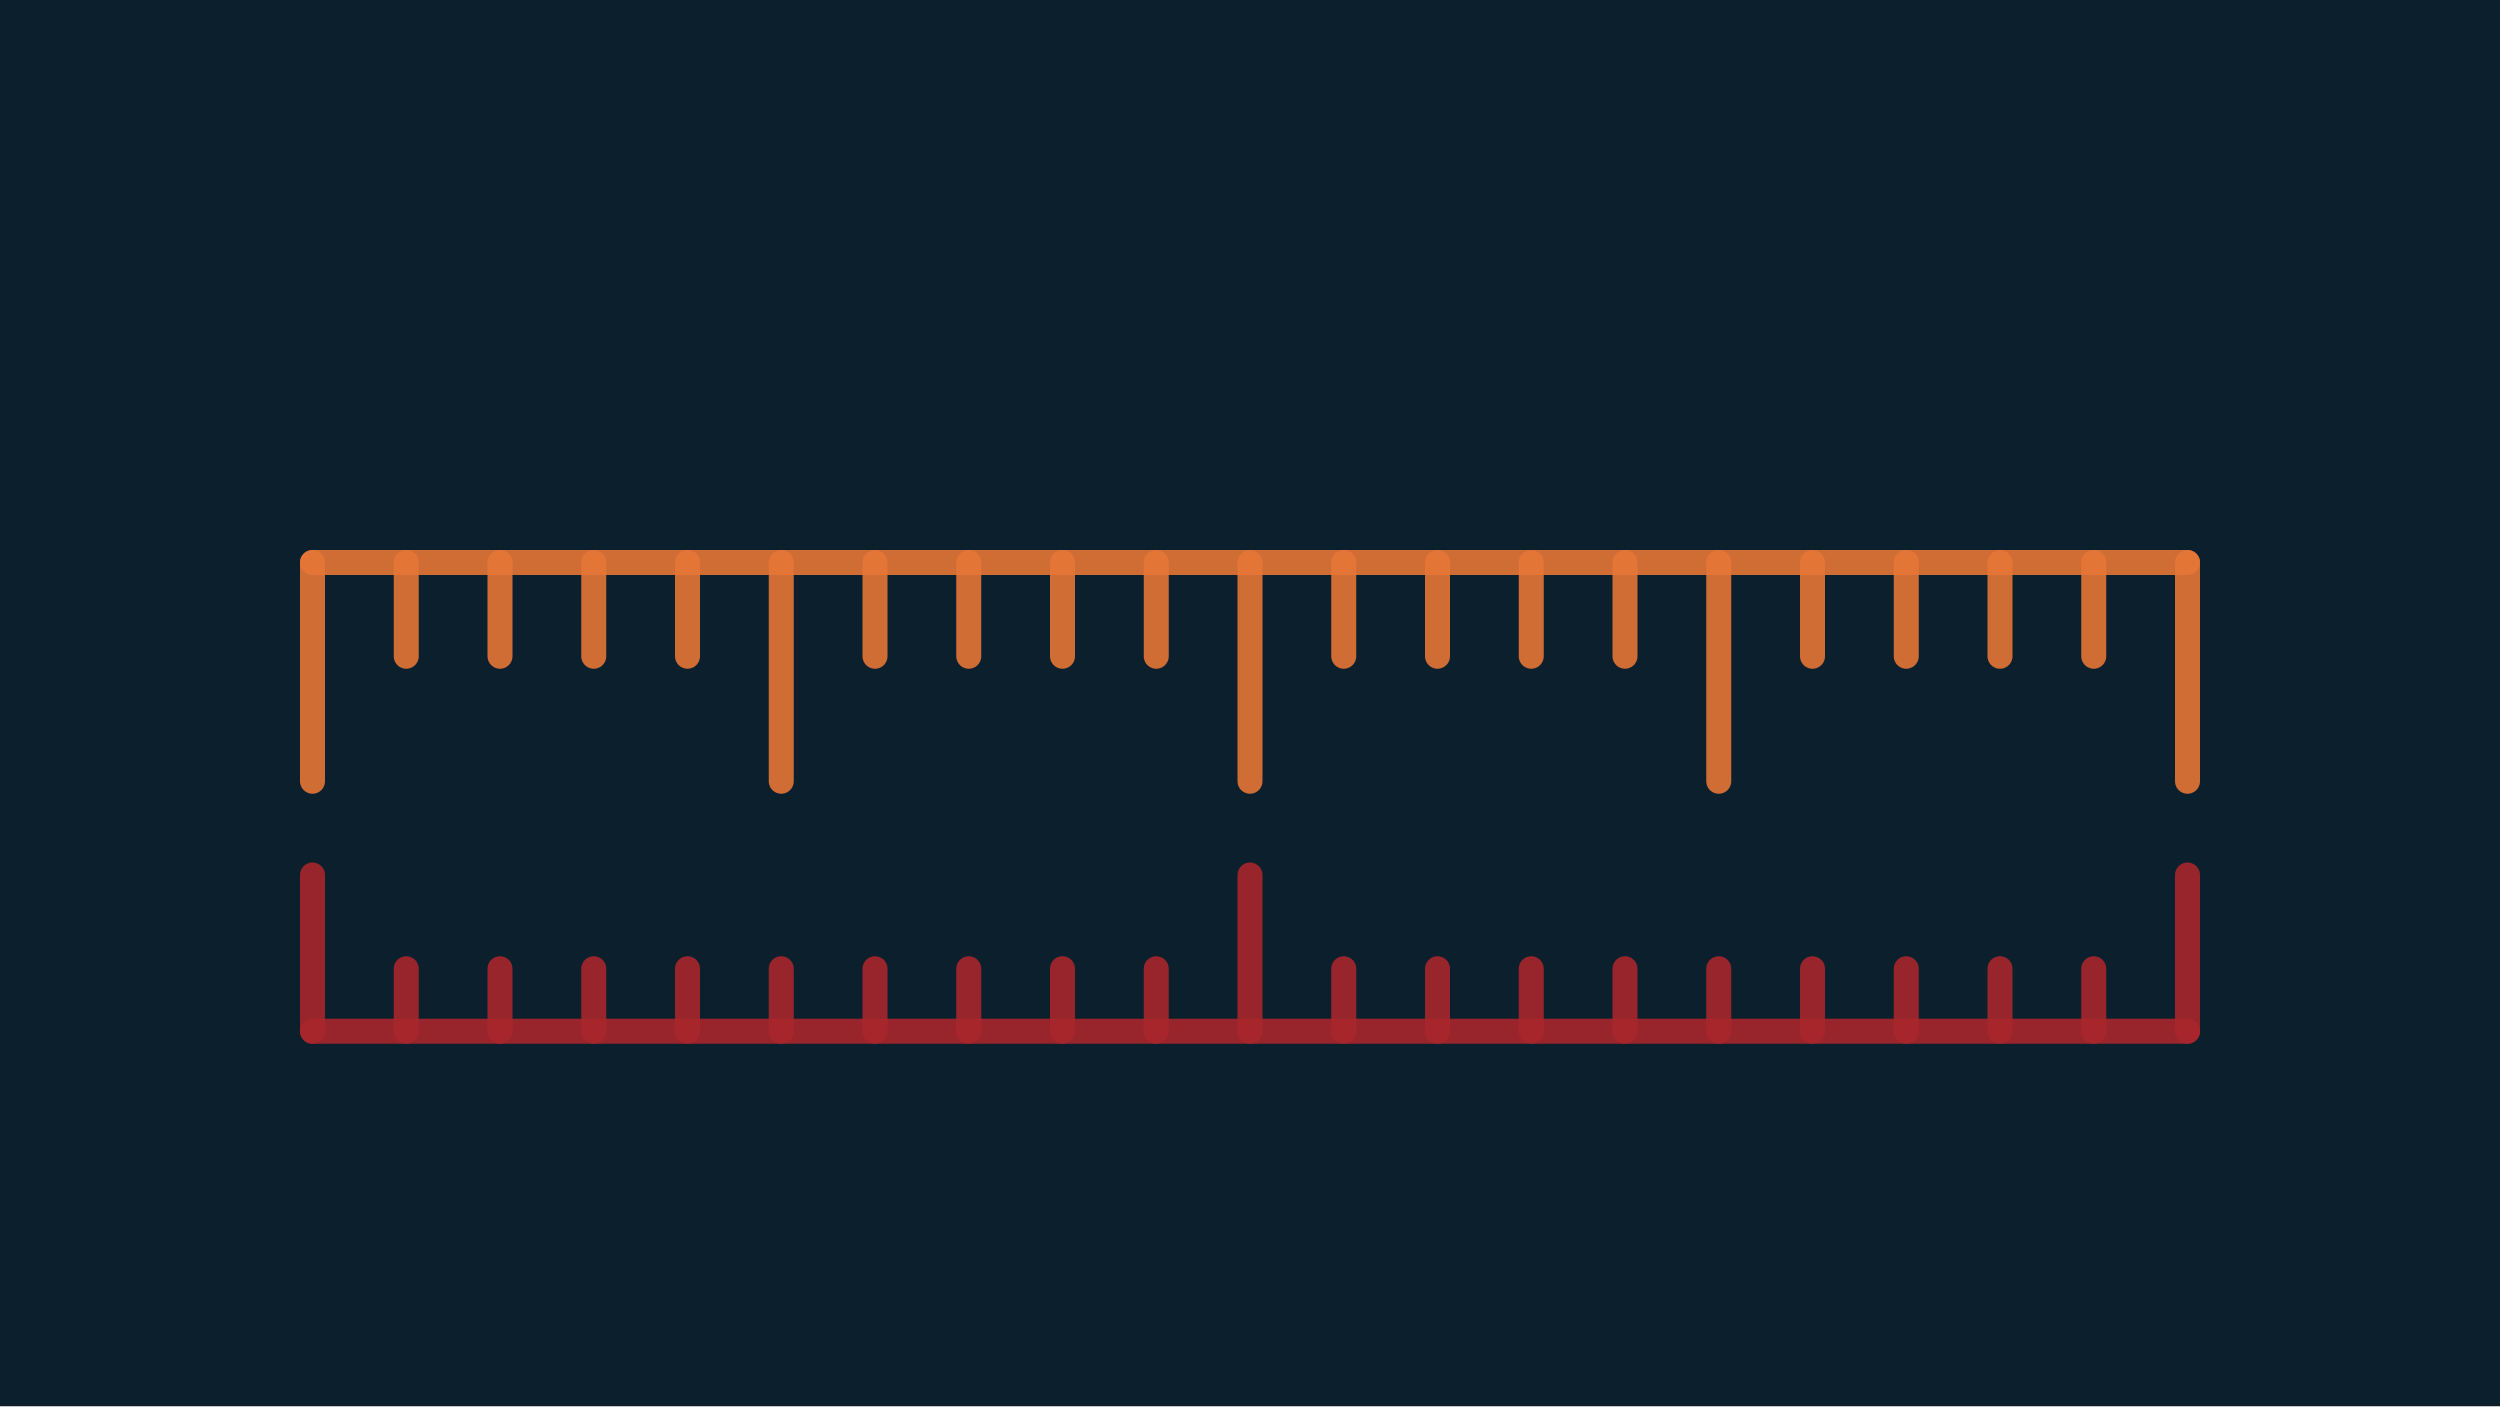
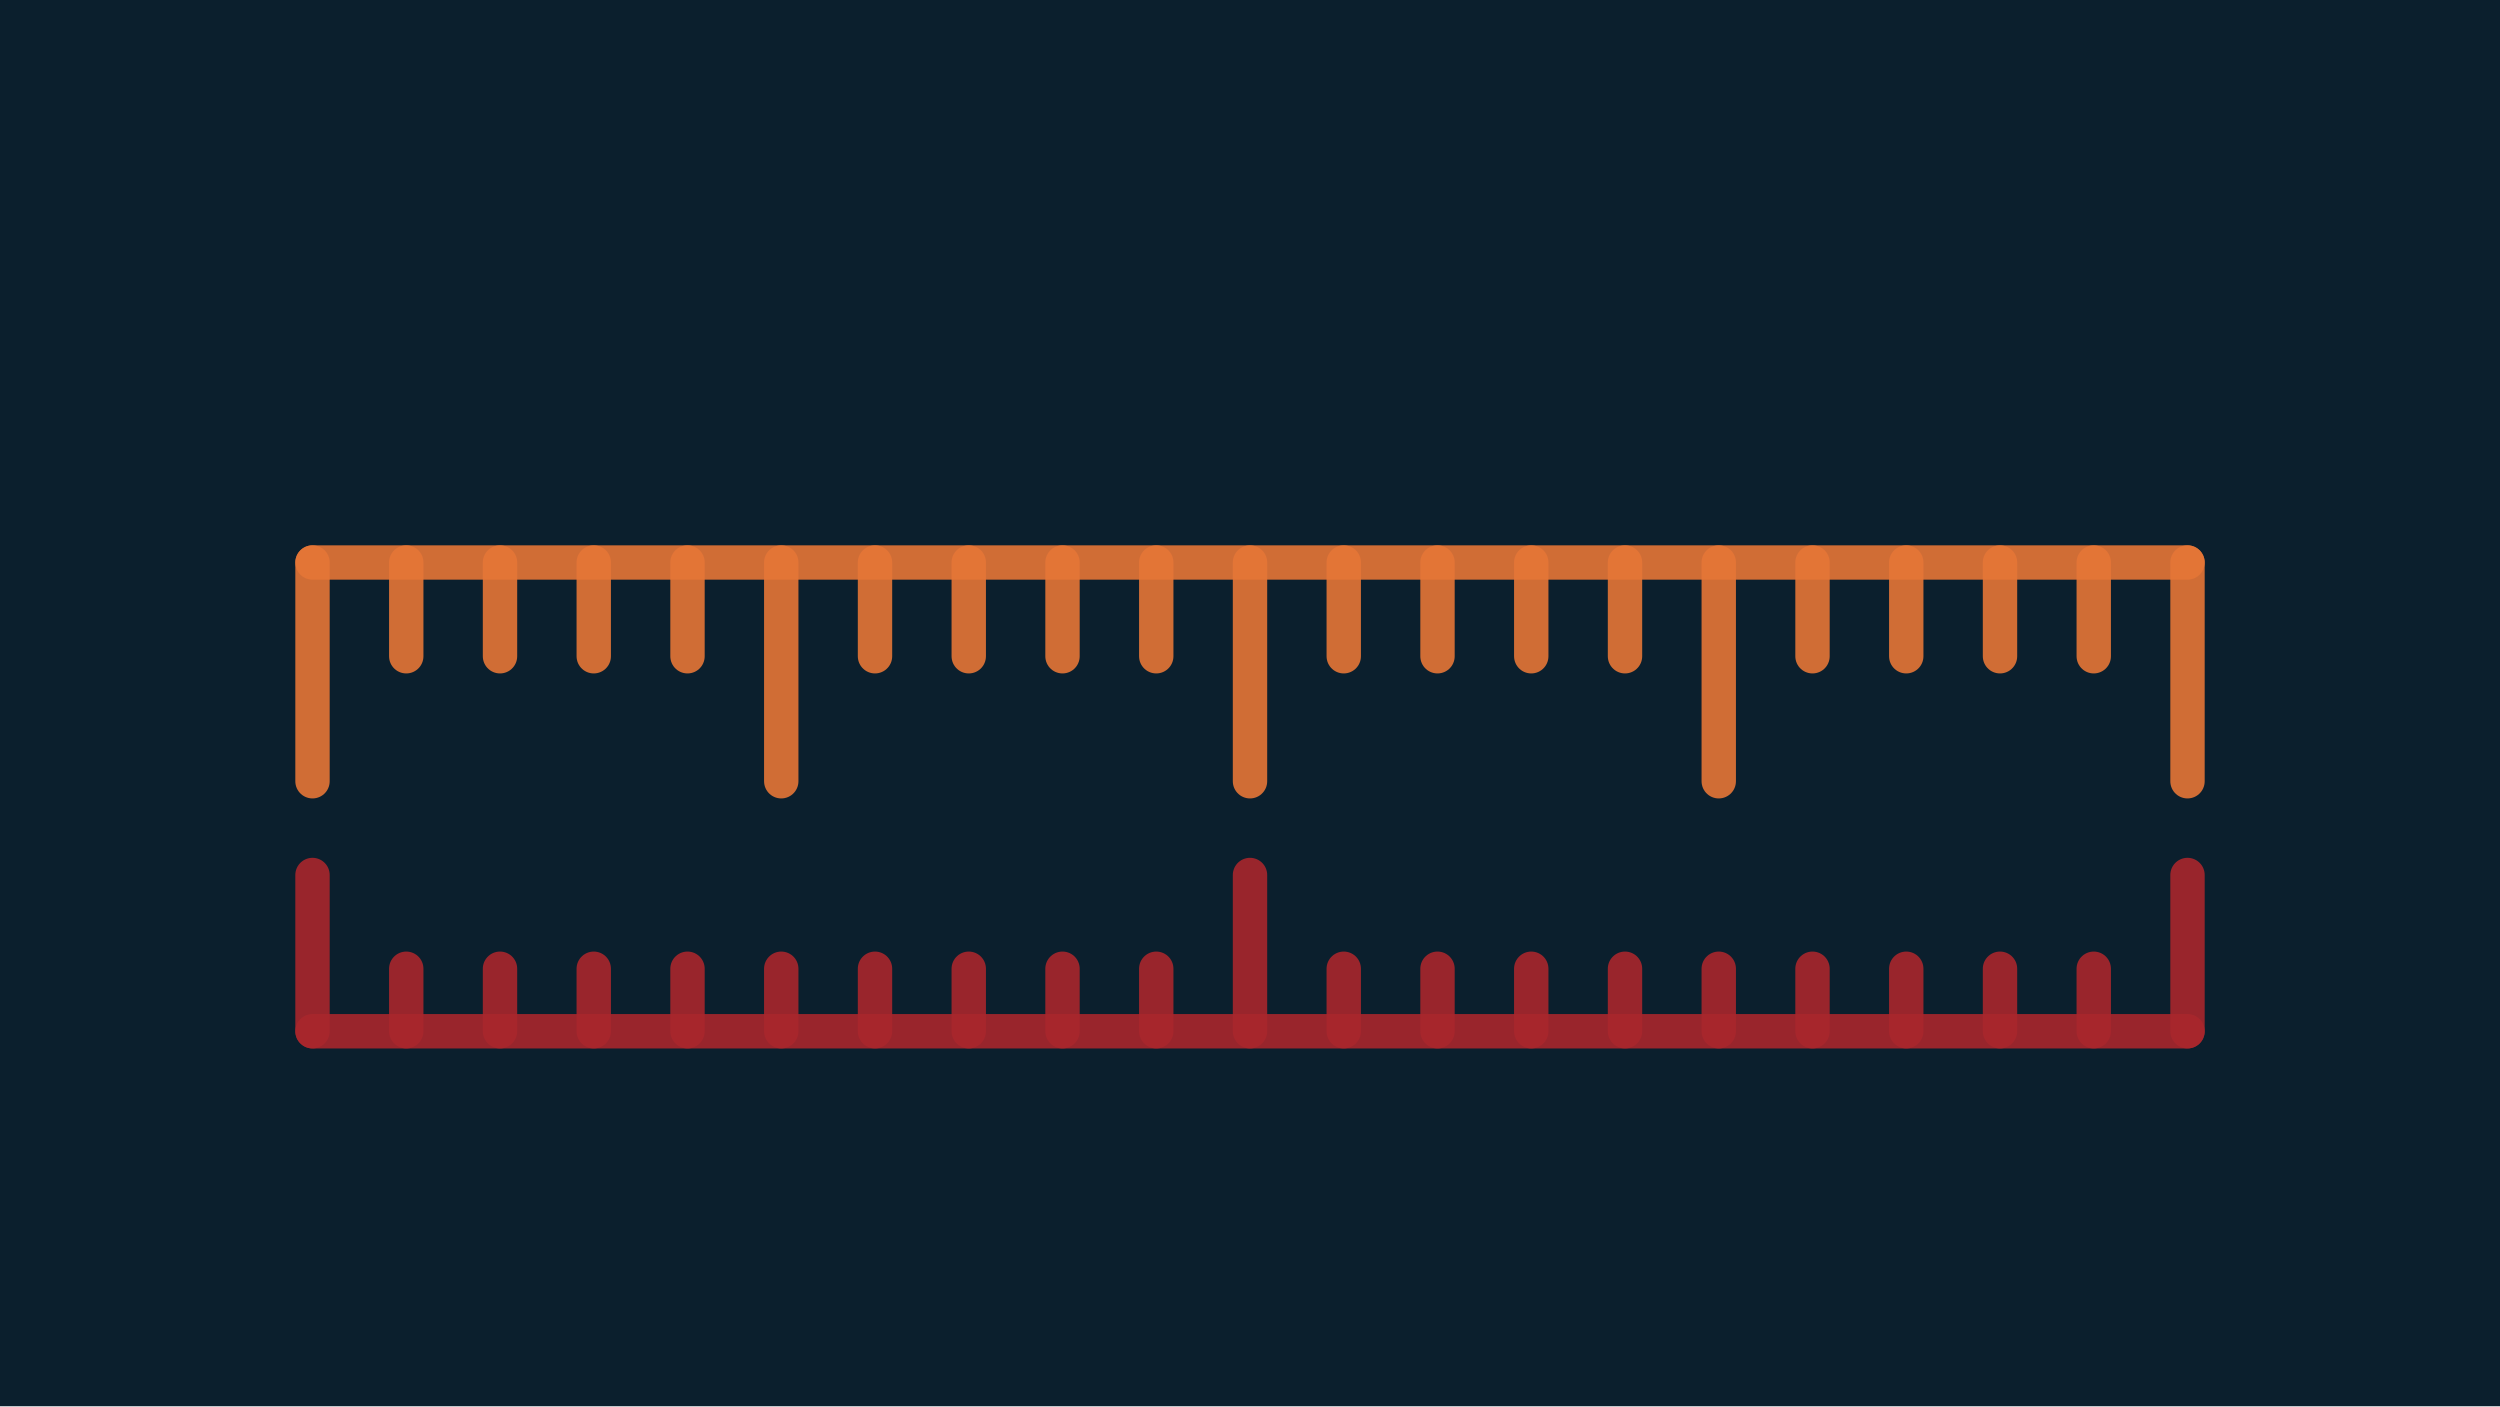
<svg xmlns="http://www.w3.org/2000/svg" viewBox="0 0 160 90" role="img" aria-label="Quality assurance">
  <rect width="160" height="90" fill="#0b1f2d" />
-   <path d="M20 36 l0 14" fill="none" stroke="#e57536" stroke-width="1.6" stroke-linecap="round" stroke-linejoin="round" opacity=".9" />
-   <path d="M20 66 l0 -10" fill="none" stroke="#a9262c" stroke-width="1.6" stroke-linecap="round" stroke-linejoin="round" opacity=".9" />
-   <path d="M26 36 l0 6" fill="none" stroke="#e57536" stroke-width="1.6" stroke-linecap="round" stroke-linejoin="round" opacity=".9" />
-   <path d="M26 66 l0 -4" fill="none" stroke="#a9262c" stroke-width="1.6" stroke-linecap="round" stroke-linejoin="round" opacity=".9" />
-   <path d="M32 36 l0 6" fill="none" stroke="#e57536" stroke-width="1.6" stroke-linecap="round" stroke-linejoin="round" opacity=".9" />
-   <path d="M32 66 l0 -4" fill="none" stroke="#a9262c" stroke-width="1.6" stroke-linecap="round" stroke-linejoin="round" opacity=".9" />
-   <path d="M38 36 l0 6" fill="none" stroke="#e57536" stroke-width="1.6" stroke-linecap="round" stroke-linejoin="round" opacity=".9" />
-   <path d="M38 66 l0 -4" fill="none" stroke="#a9262c" stroke-width="1.6" stroke-linecap="round" stroke-linejoin="round" opacity=".9" />
-   <path d="M44 36 l0 6" fill="none" stroke="#e57536" stroke-width="1.6" stroke-linecap="round" stroke-linejoin="round" opacity=".9" />
-   <path d="M44 66 l0 -4" fill="none" stroke="#a9262c" stroke-width="1.6" stroke-linecap="round" stroke-linejoin="round" opacity=".9" />
-   <path d="M50 36 l0 14" fill="none" stroke="#e57536" stroke-width="1.6" stroke-linecap="round" stroke-linejoin="round" opacity=".9" />
-   <path d="M50 66 l0 -4" fill="none" stroke="#a9262c" stroke-width="1.6" stroke-linecap="round" stroke-linejoin="round" opacity=".9" />
-   <path d="M56 36 l0 6" fill="none" stroke="#e57536" stroke-width="1.6" stroke-linecap="round" stroke-linejoin="round" opacity=".9" />
-   <path d="M56 66 l0 -4" fill="none" stroke="#a9262c" stroke-width="1.6" stroke-linecap="round" stroke-linejoin="round" opacity=".9" />
-   <path d="M62 36 l0 6" fill="none" stroke="#e57536" stroke-width="1.6" stroke-linecap="round" stroke-linejoin="round" opacity=".9" />
-   <path d="M62 66 l0 -4" fill="none" stroke="#a9262c" stroke-width="1.6" stroke-linecap="round" stroke-linejoin="round" opacity=".9" />
-   <path d="M68 36 l0 6" fill="none" stroke="#e57536" stroke-width="1.6" stroke-linecap="round" stroke-linejoin="round" opacity=".9" />
-   <path d="M68 66 l0 -4" fill="none" stroke="#a9262c" stroke-width="1.6" stroke-linecap="round" stroke-linejoin="round" opacity=".9" />
-   <path d="M74 36 l0 6" fill="none" stroke="#e57536" stroke-width="1.6" stroke-linecap="round" stroke-linejoin="round" opacity=".9" />
-   <path d="M74 66 l0 -4" fill="none" stroke="#a9262c" stroke-width="1.6" stroke-linecap="round" stroke-linejoin="round" opacity=".9" />
-   <path d="M80 36 l0 14" fill="none" stroke="#e57536" stroke-width="1.6" stroke-linecap="round" stroke-linejoin="round" opacity=".9" />
-   <path d="M80 66 l0 -10" fill="none" stroke="#a9262c" stroke-width="1.6" stroke-linecap="round" stroke-linejoin="round" opacity=".9" />
-   <path d="M86 36 l0 6" fill="none" stroke="#e57536" stroke-width="1.6" stroke-linecap="round" stroke-linejoin="round" opacity=".9" />
-   <path d="M86 66 l0 -4" fill="none" stroke="#a9262c" stroke-width="1.6" stroke-linecap="round" stroke-linejoin="round" opacity=".9" />
-   <path d="M92 36 l0 6" fill="none" stroke="#e57536" stroke-width="1.6" stroke-linecap="round" stroke-linejoin="round" opacity=".9" />
-   <path d="M92 66 l0 -4" fill="none" stroke="#a9262c" stroke-width="1.6" stroke-linecap="round" stroke-linejoin="round" opacity=".9" />
-   <path d="M98 36 l0 6" fill="none" stroke="#e57536" stroke-width="1.6" stroke-linecap="round" stroke-linejoin="round" opacity=".9" />
-   <path d="M98 66 l0 -4" fill="none" stroke="#a9262c" stroke-width="1.6" stroke-linecap="round" stroke-linejoin="round" opacity=".9" />
-   <path d="M104 36 l0 6" fill="none" stroke="#e57536" stroke-width="1.6" stroke-linecap="round" stroke-linejoin="round" opacity=".9" />
-   <path d="M104 66 l0 -4" fill="none" stroke="#a9262c" stroke-width="1.6" stroke-linecap="round" stroke-linejoin="round" opacity=".9" />
-   <path d="M110 36 l0 14" fill="none" stroke="#e57536" stroke-width="1.6" stroke-linecap="round" stroke-linejoin="round" opacity=".9" />
-   <path d="M110 66 l0 -4" fill="none" stroke="#a9262c" stroke-width="1.6" stroke-linecap="round" stroke-linejoin="round" opacity=".9" />
-   <path d="M116 36 l0 6" fill="none" stroke="#e57536" stroke-width="1.6" stroke-linecap="round" stroke-linejoin="round" opacity=".9" />
-   <path d="M116 66 l0 -4" fill="none" stroke="#a9262c" stroke-width="1.6" stroke-linecap="round" stroke-linejoin="round" opacity=".9" />
-   <path d="M122 36 l0 6" fill="none" stroke="#e57536" stroke-width="1.6" stroke-linecap="round" stroke-linejoin="round" opacity=".9" />
-   <path d="M122 66 l0 -4" fill="none" stroke="#a9262c" stroke-width="1.6" stroke-linecap="round" stroke-linejoin="round" opacity=".9" />
-   <path d="M128 36 l0 6" fill="none" stroke="#e57536" stroke-width="1.6" stroke-linecap="round" stroke-linejoin="round" opacity=".9" />
-   <path d="M128 66 l0 -4" fill="none" stroke="#a9262c" stroke-width="1.6" stroke-linecap="round" stroke-linejoin="round" opacity=".9" />
-   <path d="M134 36 l0 6" fill="none" stroke="#e57536" stroke-width="1.6" stroke-linecap="round" stroke-linejoin="round" opacity=".9" />
-   <path d="M134 66 l0 -4" fill="none" stroke="#a9262c" stroke-width="1.6" stroke-linecap="round" stroke-linejoin="round" opacity=".9" />
-   <path d="M140 36 l0 14" fill="none" stroke="#e57536" stroke-width="1.6" stroke-linecap="round" stroke-linejoin="round" opacity=".9" />
-   <path d="M140 66 l0 -10" fill="none" stroke="#a9262c" stroke-width="1.6" stroke-linecap="round" stroke-linejoin="round" opacity=".9" />
-   <path d="M20 36 l120 0" fill="none" stroke="#e57536" stroke-width="1.6" stroke-linecap="round" stroke-linejoin="round" opacity=".9" />
-   <path d="M20 66 l120 0" fill="none" stroke="#a9262c" stroke-width="1.6" stroke-linecap="round" stroke-linejoin="round" opacity=".9" />
+   <path d="M20 36 l0 14" fill="none" stroke="#e57536" stroke-width="2.2" stroke-linecap="round" stroke-linejoin="round" opacity=".9" />
+   <path d="M20 66 l0 -10" fill="none" stroke="#a9262c" stroke-width="2.2" stroke-linecap="round" stroke-linejoin="round" opacity=".9" />
+   <path d="M26 36 l0 6" fill="none" stroke="#e57536" stroke-width="2.2" stroke-linecap="round" stroke-linejoin="round" opacity=".9" />
+   <path d="M26 66 l0 -4" fill="none" stroke="#a9262c" stroke-width="2.2" stroke-linecap="round" stroke-linejoin="round" opacity=".9" />
+   <path d="M32 36 l0 6" fill="none" stroke="#e57536" stroke-width="2.2" stroke-linecap="round" stroke-linejoin="round" opacity=".9" />
+   <path d="M32 66 l0 -4" fill="none" stroke="#a9262c" stroke-width="2.2" stroke-linecap="round" stroke-linejoin="round" opacity=".9" />
+   <path d="M38 36 l0 6" fill="none" stroke="#e57536" stroke-width="2.2" stroke-linecap="round" stroke-linejoin="round" opacity=".9" />
+   <path d="M38 66 l0 -4" fill="none" stroke="#a9262c" stroke-width="2.2" stroke-linecap="round" stroke-linejoin="round" opacity=".9" />
+   <path d="M44 36 l0 6" fill="none" stroke="#e57536" stroke-width="2.2" stroke-linecap="round" stroke-linejoin="round" opacity=".9" />
+   <path d="M44 66 l0 -4" fill="none" stroke="#a9262c" stroke-width="2.2" stroke-linecap="round" stroke-linejoin="round" opacity=".9" />
+   <path d="M50 36 l0 14" fill="none" stroke="#e57536" stroke-width="2.2" stroke-linecap="round" stroke-linejoin="round" opacity=".9" />
+   <path d="M50 66 l0 -4" fill="none" stroke="#a9262c" stroke-width="2.2" stroke-linecap="round" stroke-linejoin="round" opacity=".9" />
+   <path d="M56 36 l0 6" fill="none" stroke="#e57536" stroke-width="2.2" stroke-linecap="round" stroke-linejoin="round" opacity=".9" />
+   <path d="M56 66 l0 -4" fill="none" stroke="#a9262c" stroke-width="2.2" stroke-linecap="round" stroke-linejoin="round" opacity=".9" />
+   <path d="M62 36 l0 6" fill="none" stroke="#e57536" stroke-width="2.2" stroke-linecap="round" stroke-linejoin="round" opacity=".9" />
+   <path d="M62 66 l0 -4" fill="none" stroke="#a9262c" stroke-width="2.2" stroke-linecap="round" stroke-linejoin="round" opacity=".9" />
+   <path d="M68 36 l0 6" fill="none" stroke="#e57536" stroke-width="2.2" stroke-linecap="round" stroke-linejoin="round" opacity=".9" />
+   <path d="M68 66 l0 -4" fill="none" stroke="#a9262c" stroke-width="2.2" stroke-linecap="round" stroke-linejoin="round" opacity=".9" />
+   <path d="M74 36 l0 6" fill="none" stroke="#e57536" stroke-width="2.2" stroke-linecap="round" stroke-linejoin="round" opacity=".9" />
+   <path d="M74 66 l0 -4" fill="none" stroke="#a9262c" stroke-width="2.2" stroke-linecap="round" stroke-linejoin="round" opacity=".9" />
+   <path d="M80 36 l0 14" fill="none" stroke="#e57536" stroke-width="2.2" stroke-linecap="round" stroke-linejoin="round" opacity=".9" />
+   <path d="M80 66 l0 -10" fill="none" stroke="#a9262c" stroke-width="2.2" stroke-linecap="round" stroke-linejoin="round" opacity=".9" />
+   <path d="M86 36 l0 6" fill="none" stroke="#e57536" stroke-width="2.2" stroke-linecap="round" stroke-linejoin="round" opacity=".9" />
+   <path d="M86 66 l0 -4" fill="none" stroke="#a9262c" stroke-width="2.2" stroke-linecap="round" stroke-linejoin="round" opacity=".9" />
+   <path d="M92 36 l0 6" fill="none" stroke="#e57536" stroke-width="2.2" stroke-linecap="round" stroke-linejoin="round" opacity=".9" />
+   <path d="M92 66 l0 -4" fill="none" stroke="#a9262c" stroke-width="2.2" stroke-linecap="round" stroke-linejoin="round" opacity=".9" />
+   <path d="M98 36 l0 6" fill="none" stroke="#e57536" stroke-width="2.2" stroke-linecap="round" stroke-linejoin="round" opacity=".9" />
+   <path d="M98 66 l0 -4" fill="none" stroke="#a9262c" stroke-width="2.2" stroke-linecap="round" stroke-linejoin="round" opacity=".9" />
+   <path d="M104 36 l0 6" fill="none" stroke="#e57536" stroke-width="2.2" stroke-linecap="round" stroke-linejoin="round" opacity=".9" />
+   <path d="M104 66 l0 -4" fill="none" stroke="#a9262c" stroke-width="2.2" stroke-linecap="round" stroke-linejoin="round" opacity=".9" />
+   <path d="M110 36 l0 14" fill="none" stroke="#e57536" stroke-width="2.2" stroke-linecap="round" stroke-linejoin="round" opacity=".9" />
+   <path d="M110 66 l0 -4" fill="none" stroke="#a9262c" stroke-width="2.2" stroke-linecap="round" stroke-linejoin="round" opacity=".9" />
+   <path d="M116 36 l0 6" fill="none" stroke="#e57536" stroke-width="2.2" stroke-linecap="round" stroke-linejoin="round" opacity=".9" />
+   <path d="M116 66 l0 -4" fill="none" stroke="#a9262c" stroke-width="2.2" stroke-linecap="round" stroke-linejoin="round" opacity=".9" />
+   <path d="M122 36 l0 6" fill="none" stroke="#e57536" stroke-width="2.2" stroke-linecap="round" stroke-linejoin="round" opacity=".9" />
+   <path d="M122 66 l0 -4" fill="none" stroke="#a9262c" stroke-width="2.2" stroke-linecap="round" stroke-linejoin="round" opacity=".9" />
+   <path d="M128 36 l0 6" fill="none" stroke="#e57536" stroke-width="2.2" stroke-linecap="round" stroke-linejoin="round" opacity=".9" />
+   <path d="M128 66 l0 -4" fill="none" stroke="#a9262c" stroke-width="2.2" stroke-linecap="round" stroke-linejoin="round" opacity=".9" />
+   <path d="M134 36 l0 6" fill="none" stroke="#e57536" stroke-width="2.2" stroke-linecap="round" stroke-linejoin="round" opacity=".9" />
+   <path d="M134 66 l0 -4" fill="none" stroke="#a9262c" stroke-width="2.2" stroke-linecap="round" stroke-linejoin="round" opacity=".9" />
+   <path d="M140 36 l0 14" fill="none" stroke="#e57536" stroke-width="2.2" stroke-linecap="round" stroke-linejoin="round" opacity=".9" />
+   <path d="M140 66 l0 -10" fill="none" stroke="#a9262c" stroke-width="2.2" stroke-linecap="round" stroke-linejoin="round" opacity=".9" />
+   <path d="M20 36 l120 0" fill="none" stroke="#e57536" stroke-width="2.2" stroke-linecap="round" stroke-linejoin="round" opacity=".9" />
+   <path d="M20 66 l120 0" fill="none" stroke="#a9262c" stroke-width="2.2" stroke-linecap="round" stroke-linejoin="round" opacity=".9" />
</svg>
